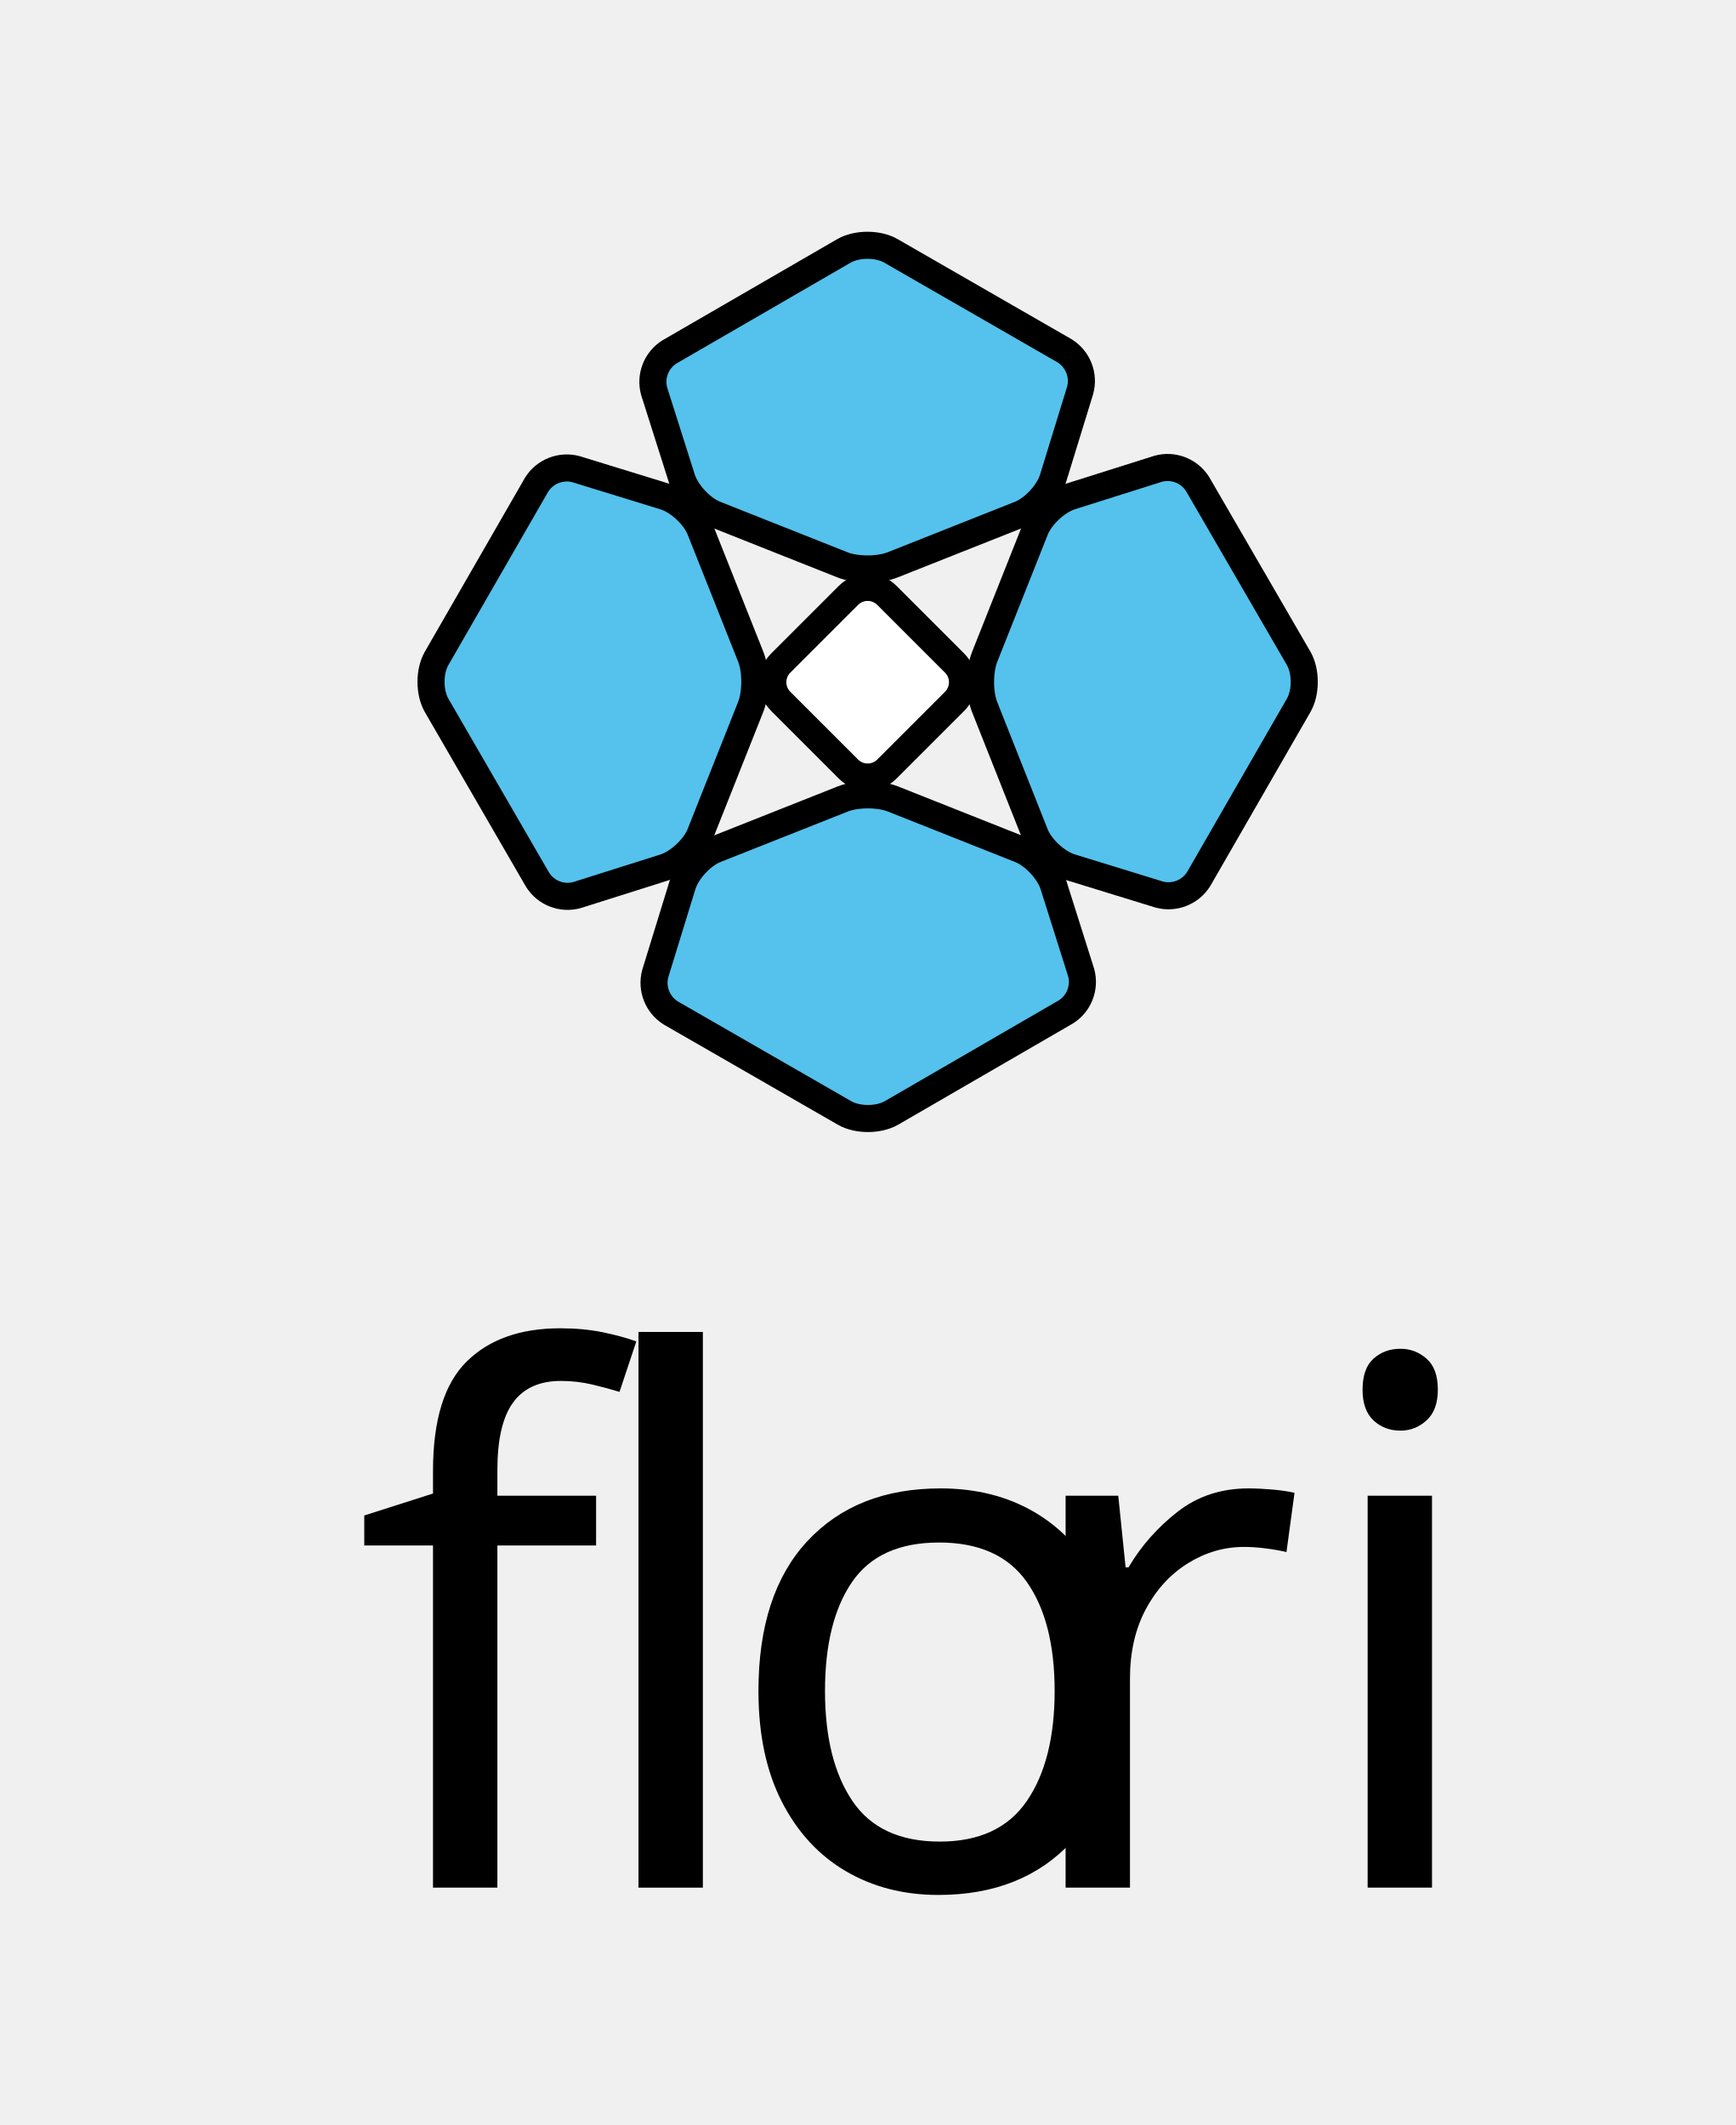
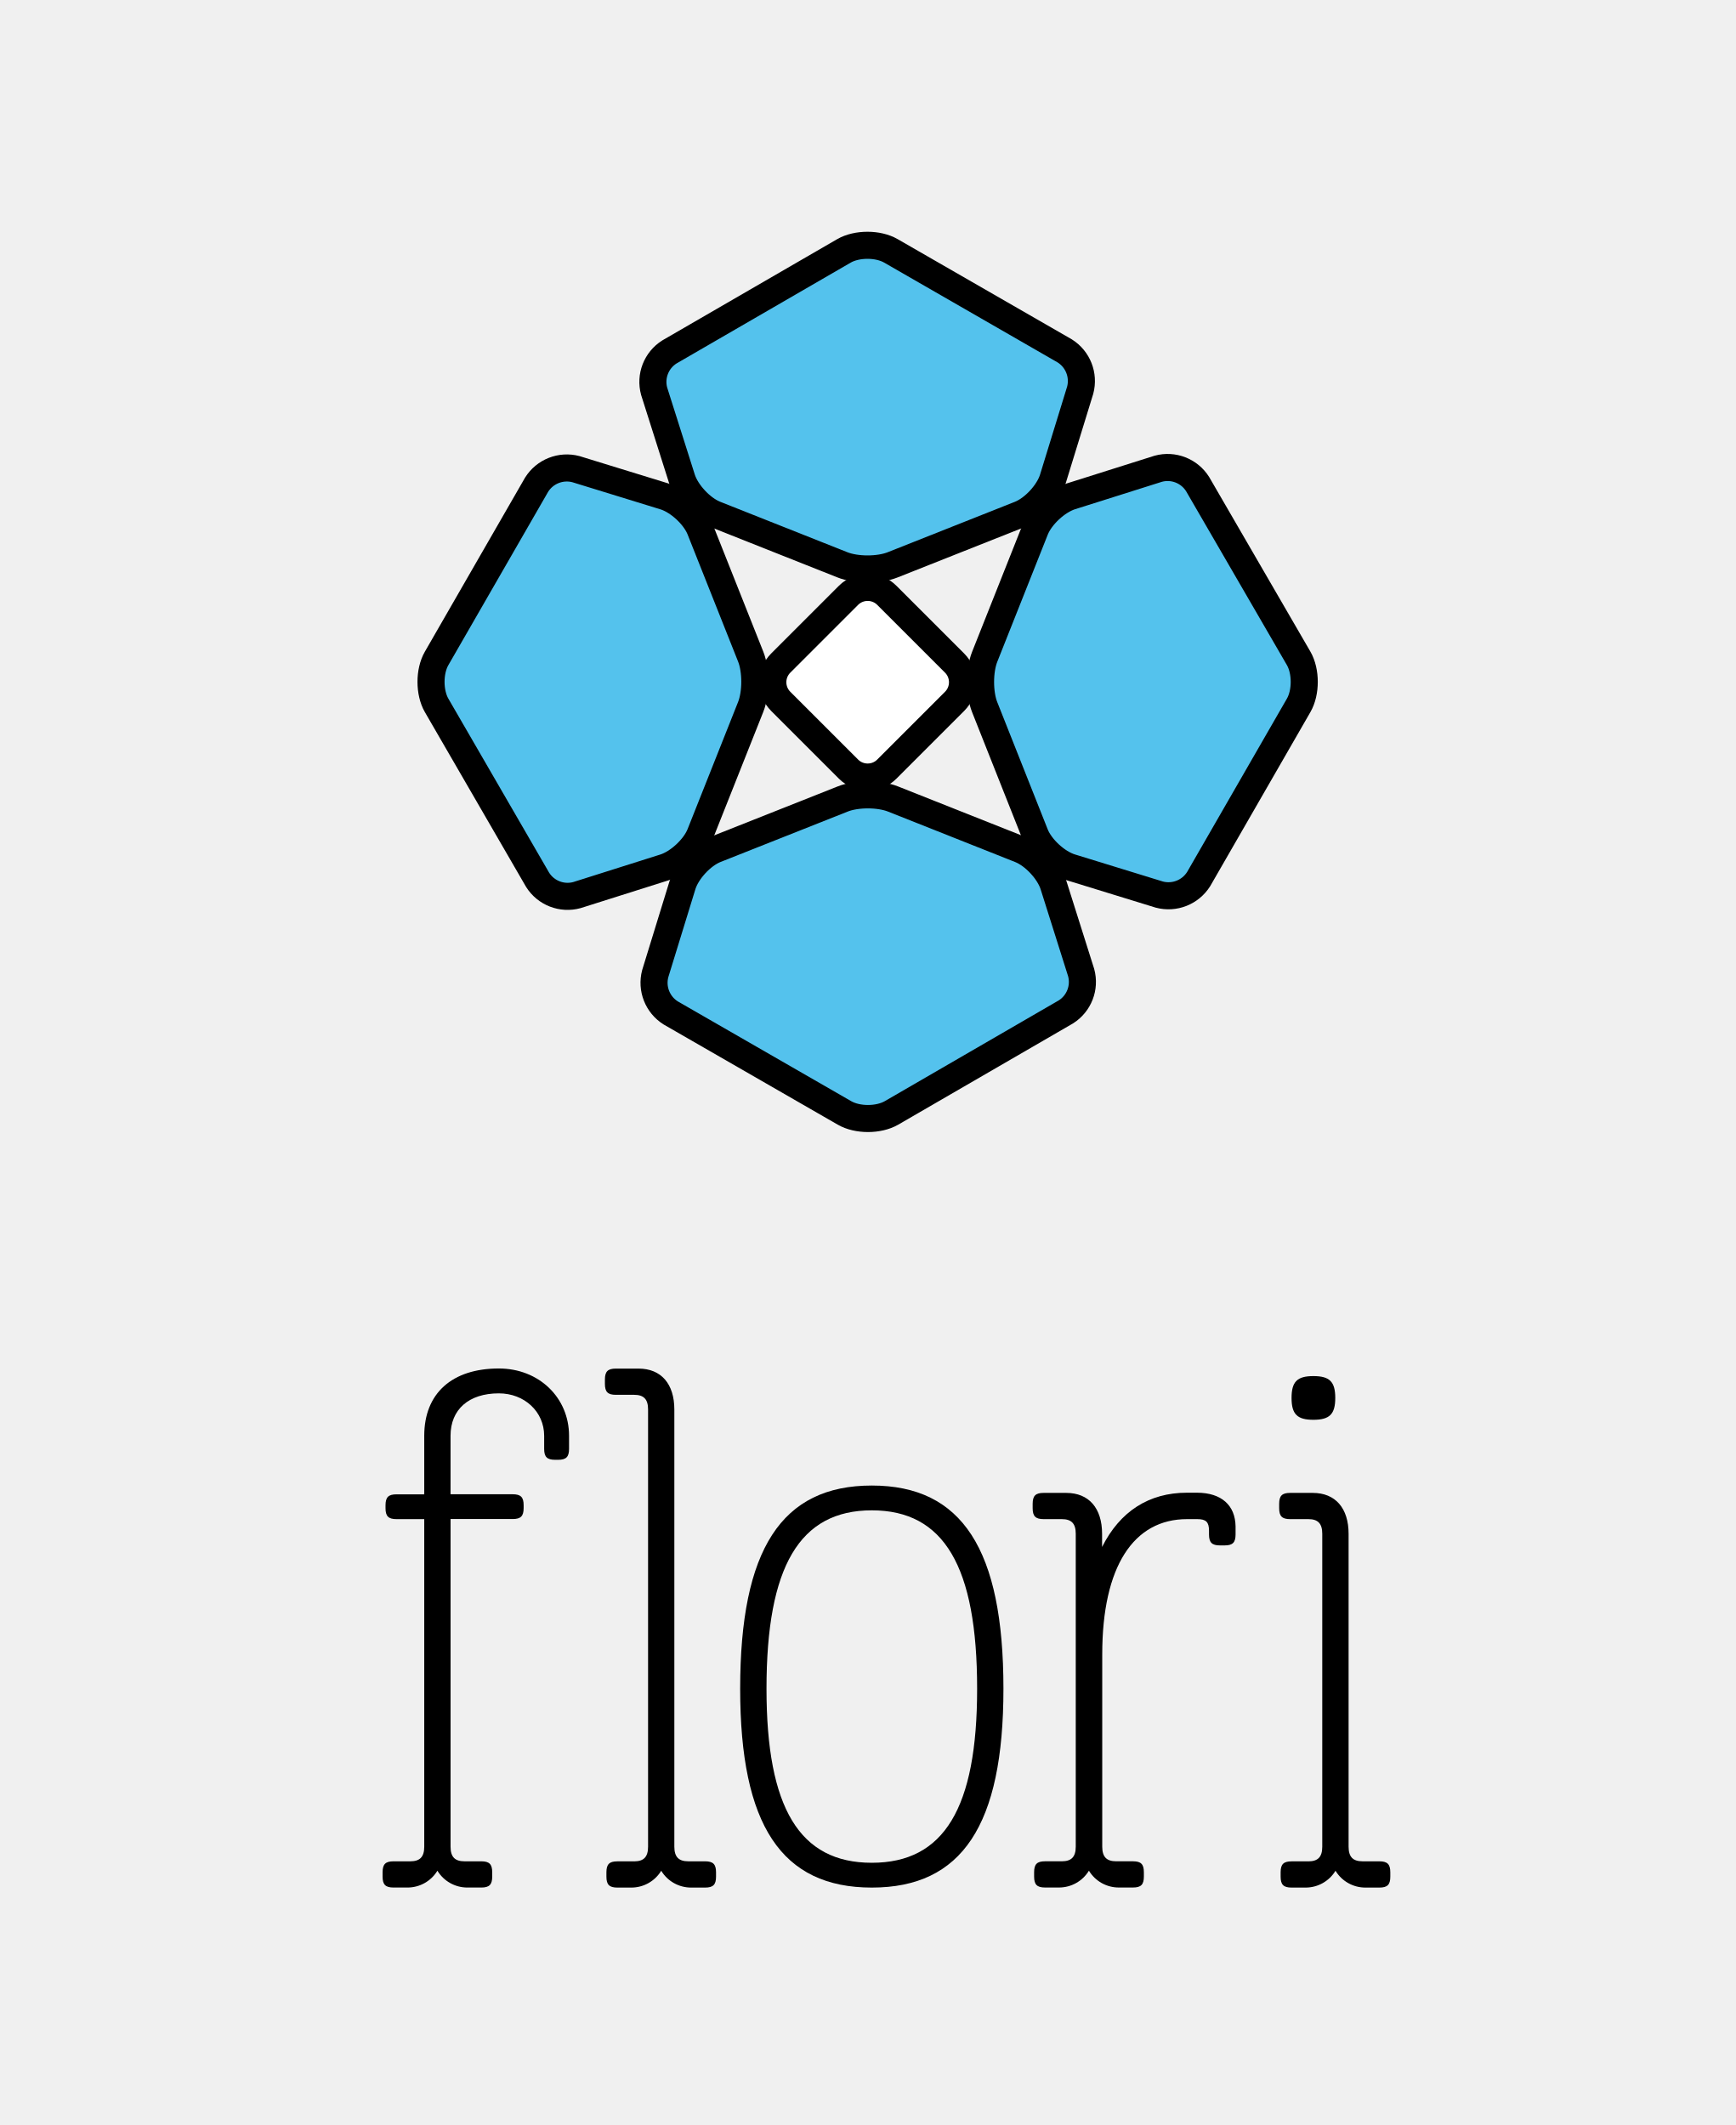
<svg xmlns="http://www.w3.org/2000/svg" id="Layer_1" data-name="Layer 1" viewBox="0 0 794.05 972.54">
  <defs>
-     <style>.cls-1{font-size:334.64px;font-family:Mafalda-Normal, Mafalda;letter-spacing:-0.03em;}.cls-2{letter-spacing:-0.04em;}.cls-3{letter-spacing:0em;}.cls-4{fill:#54c2ed;}.cls-5{fill:none;stroke:#000;stroke-linejoin:round;stroke-width:12.39px;}.cls-6{fill:#fff;}</style>
+     <style>.cls-1{fill:#54c2ed;}.cls-2{fill:none;stroke:#000;stroke-linejoin:round;stroke-width:12.39px;}.cls-3{fill:#fff;}</style>
  </defs>
-   <text class="cls-1" transform="translate(161.67 863.91)">f<tspan class="cls-2" x="102.06" y="0">l</tspan>
-     <tspan x="166.98" y="0">o</tspan>
-     <tspan class="cls-3" x="297.5" y="0">ri</tspan>
-   </text>
-   <path class="cls-4" d="M487.72,463.12a16.21,16.21,0,0,0,7-18L482.1,405.17c-2.05-6.5-8.92-13.87-15.25-16.39l-58.23-23.11c-6.33-2.52-16.7-2.52-23,0l-58.19,23.07c-6.33,2.52-13.16,9.9-15.16,16.42l-12.44,40.43a16.3,16.3,0,0,0,7.09,18l79.53,45.77c5.9,3.4,15.56,3.39,21.46,0Z" />
-   <path class="cls-5" d="M487.72,463.12a16.21,16.21,0,0,0,7-18L482.1,405.17c-2.05-6.5-8.92-13.87-15.25-16.39l-58.23-23.11c-6.33-2.52-16.7-2.52-23,0l-58.19,23.07c-6.33,2.52-13.16,9.9-15.16,16.42l-12.44,40.43a16.3,16.3,0,0,0,7.09,18l79.53,45.77c5.9,3.4,15.56,3.39,21.46,0Z" />
-   <path class="cls-4" d="M246,402.65a16.19,16.19,0,0,0,18,7L304,397c6.5-2.06,13.87-8.92,16.39-15.25l23.12-58.23c2.51-6.34,2.51-16.7,0-23L320.4,242.33c-2.52-6.34-9.9-13.16-16.41-15.16l-40.44-12.45a16.31,16.31,0,0,0-18,7.1l-45.77,79.52c-3.4,5.91-3.39,15.57,0,21.47Z" />
-   <path class="cls-5" d="M246,402.65a16.19,16.19,0,0,0,18,7L304,397c6.5-2.06,13.87-8.92,16.39-15.25l23.12-58.23c2.51-6.34,2.51-16.7,0-23L320.4,242.33c-2.52-6.34-9.9-13.16-16.41-15.16l-40.44-12.45a16.31,16.31,0,0,0-18,7.1l-45.77,79.52c-3.4,5.91-3.39,15.57,0,21.47Z" />
-   <path class="cls-4" d="M306.33,161.06a16.21,16.21,0,0,0-7,18L312,219c2.05,6.5,8.91,13.87,15.25,16.39l58.23,23.11c6.33,2.52,16.7,2.52,23,0l58.2-23.08c6.33-2.51,13.16-9.89,15.16-16.41l12.44-40.43a16.29,16.29,0,0,0-7.09-18l-79.53-45.77c-5.9-3.4-15.56-3.39-21.46,0Z" />
-   <path class="cls-5" d="M306.33,161.06a16.21,16.21,0,0,0-7,18L312,219c2.05,6.5,8.91,13.87,15.25,16.39l58.23,23.11c6.33,2.52,16.7,2.52,23,0l58.2-23.08c6.33-2.51,13.16-9.89,15.16-16.41l12.44-40.43a16.29,16.29,0,0,0-7.09-18l-79.53-45.77c-5.9-3.4-15.56-3.39-21.46,0Z" />
-   <path class="cls-4" d="M548,221.53a16.22,16.22,0,0,0-18-7l-39.92,12.61c-6.5,2.06-13.87,8.92-16.39,15.25l-23.12,58.23c-2.51,6.34-2.51,16.7,0,23l23.07,58.19c2.51,6.34,9.9,13.16,16.41,15.16l40.44,12.45a16.31,16.31,0,0,0,18-7.1l45.77-79.52c3.4-5.91,3.39-15.57,0-21.47Z" />
-   <path class="cls-5" d="M548,221.53a16.22,16.22,0,0,0-18-7l-39.92,12.61c-6.5,2.06-13.87,8.92-16.39,15.25l-23.12,58.23c-2.51,6.34-2.51,16.7,0,23l23.07,58.19c2.51,6.34,9.9,13.16,16.41,15.16l40.44,12.45a16.31,16.31,0,0,0,18-7.1l45.77-79.52c3.4-5.91,3.39-15.57,0-21.47Z" />
-   <rect class="cls-6" x="362.71" y="277.91" width="68.64" height="68.64" rx="12.39" ry="12.39" transform="translate(-104.49 372.19) rotate(-45)" />
-   <rect class="cls-5" x="362.71" y="277.91" width="68.64" height="68.64" rx="12.39" ry="12.39" transform="translate(-104.49 372.19) rotate(-45)" />
+   <path d="M260.39,657.1v6c0,3.68-1.34,5-5,5H254c-3.68,0-5-1.34-5-5v-6c0-11-9-19.41-20.75-19.41-13.72,0-22.09,7.36-22.09,19.41v26.77h28.45c3.68,0,5,1.34,5,5v1.34c0,3.68-1.34,5-5,5H206.17V845.17c0,4.68,2,6.69,6.36,6.69h7.7c3.68,0,5,1.34,5,5v2c0,3.68-1.34,5-5,5h-6.36a16,16,0,0,1-13.72-7.7,16,16,0,0,1-13.72,7.7h-6.36c-3.68,0-5-1.34-5-5v-2c0-3.68,1.34-5,5-5h7.7c4.35,0,6.36-2,6.36-6.69V695.25H181.41c-3.68,0-5-1.34-5-5v-1.34c0-3.68,1.34-5,5-5h12.72V657.1c0-19.41,12.71-30.79,34.13-30.79C246.67,626.31,260.39,639.7,260.39,657.1Z" />
+   <path d="M327.65,856.88v2c0,3.68-1.34,5-5,5h-6.36a15.94,15.94,0,0,1-13.72-7.7,16,16,0,0,1-13.72,7.7h-6.36c-3.68,0-5-1.34-5-5v-2c0-3.68,1.34-5,5-5h7.7c4.35,0,6.36-2,6.36-6.69V645.05c0-4.68-2-6.69-6.36-6.69H281.8c-3.68,0-5-1.34-5-5v-2c0-3.68,1.34-5,5-5h10.38c10.37,0,16.39,7,16.39,18.74V845.17c0,4.68,2,6.69,6.36,6.69h7.7C326.31,851.86,327.65,853.2,327.65,856.88Z" />
+   <path d="M338.69,772.88c0-63.79,18.93-93,60.24-93s60.23,29.24,60.23,93c0,62.42-18.93,91-60.23,91S338.69,835.3,338.69,772.88Zm108.43,0c0-56-15.15-81.65-48.19-81.65s-48.19,25.67-48.19,81.65c0,54.62,15.14,79.65,48.19,79.65S447.12,827.5,447.12,772.88Z" />
+   <path d="M565.38,698.59v3.69c0,3.68-1.33,5-5,5h-2.15c-3.68,0-5-1.34-5-5V700.6c0-4-1.34-5.35-5.36-5.35h-4.68c-24.4,0-38.82,21.52-38.82,61.91v88c0,4.68,2,6.69,6.36,6.69h7.69c3.69,0,5,1.34,5,5v2c0,3.68-1.33,5-5,5H512a15.92,15.92,0,0,1-13.72-7.7,16,16,0,0,1-13.72,7.7h-6.36c-3.68,0-5-1.34-5-5v-2c0-3.68,1.34-5,5-5h7.69c4.35,0,6.36-2,6.36-6.69V701.94c0-4.68-2-6.69-6.36-6.69h-8.36c-3.68,0-5-1.34-5-5v-2c0-3.68,1.34-5,5-5h10.37c10.38,0,16.4,7,16.4,18.74V708c8.18-16.31,21.47-24.84,38.82-24.84h4.68C558.89,683.2,565.24,688.89,565.38,698.59Z" />
+   <path d="M636.19,856.88v2c0,3.68-1.34,5-5,5h-6.36a15.94,15.94,0,0,1-13.72-7.7,16,16,0,0,1-13.72,7.7H591c-3.68,0-5-1.34-5-5v-2c0-3.68,1.34-5,5-5h7.7c4.35,0,6.35-2,6.35-6.69V701.94c0-4.68-2-6.69-6.35-6.69h-8.37c-3.68,0-5-1.34-5-5v-2c0-3.68,1.34-5,5-5h10.37c10.38,0,16.4,7,16.4,18.74V845.17c0,4.68,2,6.69,6.36,6.69h7.7C634.85,851.86,636.19,853.2,636.19,856.88ZM591,639.79c0-7.46,2.58-10,10-10s10,2.58,10,10-2.59,10-10,10S591,647.24,591,639.79Z" />
+   <path class="cls-1" d="M487.72,463.12a16.21,16.21,0,0,0,7-18L482.1,405.17c-2.05-6.5-8.92-13.87-15.25-16.39l-58.23-23.11c-6.33-2.52-16.7-2.52-23,0l-58.19,23.07c-6.33,2.52-13.16,9.9-15.16,16.42l-12.44,40.43a16.3,16.3,0,0,0,7.09,18l79.53,45.77c5.9,3.4,15.56,3.39,21.46,0Z" />
+   <path class="cls-2" d="M487.72,463.12a16.21,16.21,0,0,0,7-18L482.1,405.17c-2.05-6.5-8.92-13.87-15.25-16.39l-58.23-23.11c-6.33-2.52-16.7-2.52-23,0l-58.19,23.07c-6.33,2.52-13.16,9.9-15.16,16.42l-12.44,40.43a16.3,16.3,0,0,0,7.09,18l79.53,45.77c5.9,3.4,15.56,3.39,21.46,0Z" />
+   <path class="cls-1" d="M246,402.65a16.19,16.19,0,0,0,18,7L304,397c6.5-2.06,13.87-8.92,16.39-15.25l23.12-58.23c2.51-6.34,2.51-16.7,0-23L320.4,242.33c-2.52-6.34-9.9-13.16-16.41-15.16l-40.44-12.45a16.31,16.31,0,0,0-18,7.1l-45.77,79.52c-3.4,5.91-3.39,15.57,0,21.47Z" />
+   <path class="cls-2" d="M246,402.65a16.19,16.19,0,0,0,18,7L304,397c6.5-2.06,13.87-8.92,16.39-15.25l23.12-58.23c2.51-6.34,2.51-16.7,0-23L320.4,242.33c-2.52-6.34-9.9-13.16-16.41-15.16l-40.44-12.45a16.31,16.31,0,0,0-18,7.1l-45.77,79.52c-3.4,5.91-3.39,15.57,0,21.47Z" />
+   <path class="cls-1" d="M306.33,161.06a16.21,16.21,0,0,0-7,18L312,219c2.05,6.5,8.91,13.87,15.25,16.39l58.23,23.11c6.33,2.52,16.7,2.52,23,0l58.2-23.08c6.33-2.51,13.16-9.89,15.16-16.41l12.44-40.43a16.29,16.29,0,0,0-7.09-18l-79.53-45.77c-5.9-3.4-15.56-3.39-21.46,0Z" />
+   <path class="cls-2" d="M306.33,161.06a16.21,16.21,0,0,0-7,18L312,219c2.05,6.5,8.91,13.87,15.25,16.39l58.23,23.11c6.33,2.52,16.7,2.52,23,0l58.2-23.08c6.33-2.51,13.16-9.89,15.16-16.41l12.44-40.43a16.29,16.29,0,0,0-7.09-18l-79.53-45.77c-5.9-3.4-15.56-3.39-21.46,0Z" />
+   <path class="cls-1" d="M548,221.53a16.22,16.22,0,0,0-18-7l-39.92,12.61c-6.5,2.06-13.87,8.92-16.39,15.25l-23.12,58.23c-2.51,6.34-2.51,16.7,0,23l23.07,58.19c2.51,6.34,9.9,13.16,16.41,15.16l40.44,12.45a16.31,16.31,0,0,0,18-7.1l45.77-79.52c3.4-5.91,3.39-15.57,0-21.47Z" />
+   <path class="cls-2" d="M548,221.53a16.22,16.22,0,0,0-18-7l-39.92,12.61c-6.5,2.06-13.87,8.92-16.39,15.25l-23.12,58.23c-2.51,6.34-2.51,16.7,0,23l23.07,58.19c2.51,6.34,9.9,13.16,16.41,15.16l40.44,12.45a16.31,16.31,0,0,0,18-7.1l45.77-79.52c3.4-5.91,3.39-15.57,0-21.47Z" />
+   <rect class="cls-3" x="362.71" y="277.91" width="68.64" height="68.64" rx="12.39" ry="12.39" transform="translate(-104.49 372.19) rotate(-45)" />
+   <rect class="cls-2" x="362.71" y="277.91" width="68.64" height="68.64" rx="12.39" ry="12.39" transform="translate(-104.49 372.19) rotate(-45)" />
</svg>
